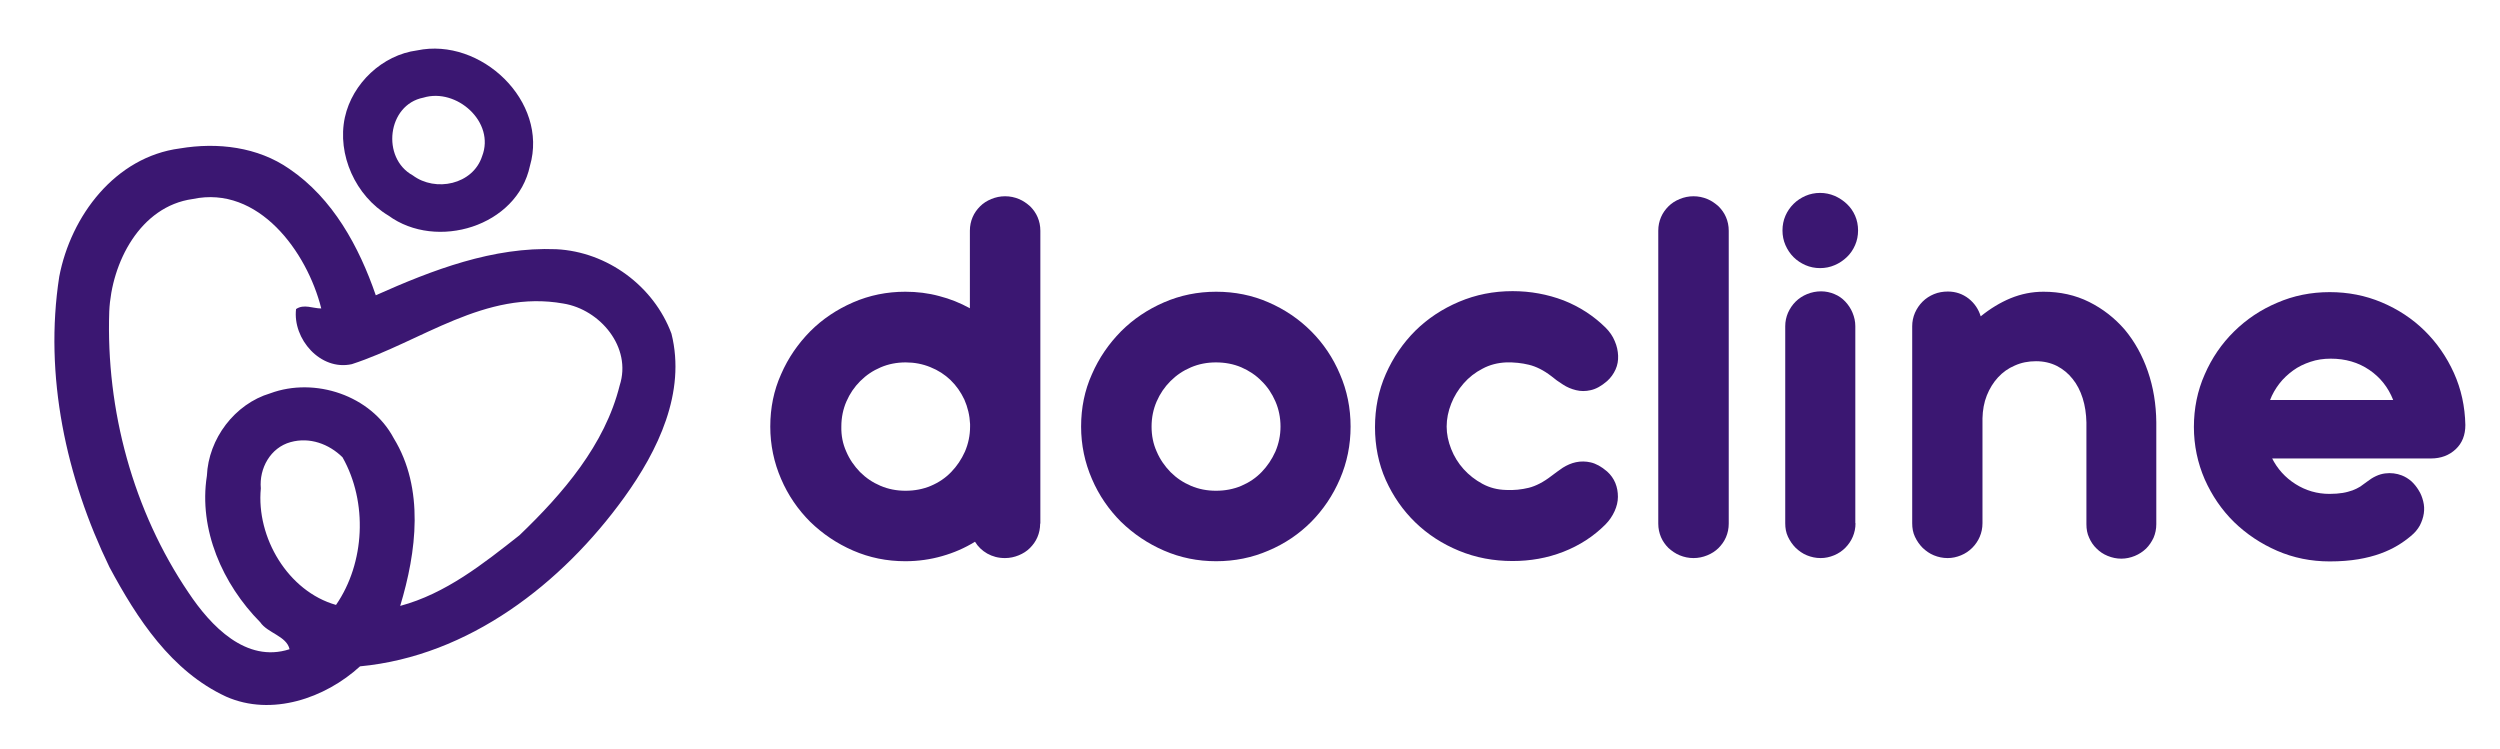
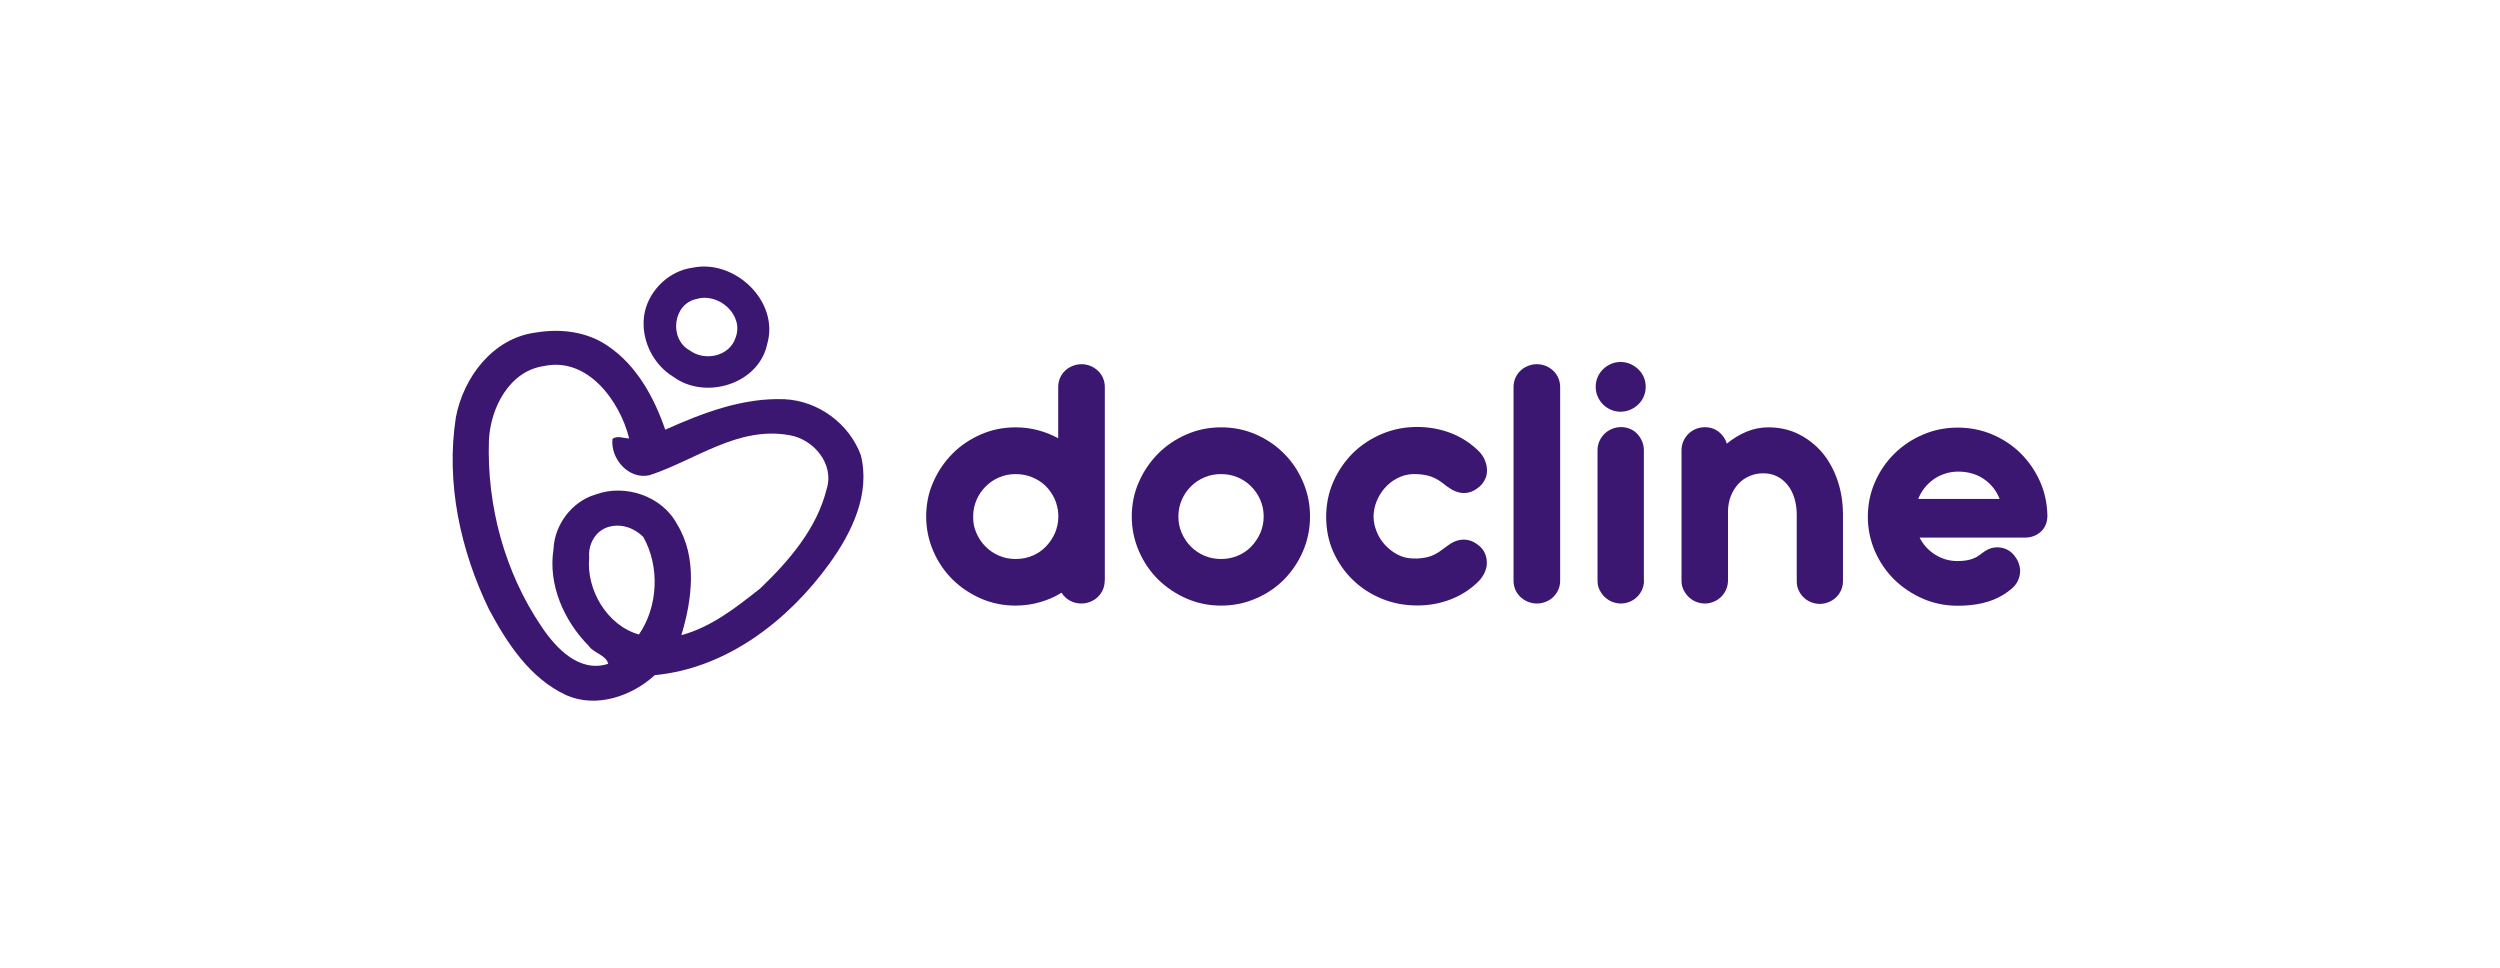
- <svg xmlns="http://www.w3.org/2000/svg" version="1.1" viewBox="320 180 1270 380" xml:space="preserve">
+ <svg xmlns="http://www.w3.org/2000/svg" version="1.1" viewBox="0 0 1920 743" xml:space="preserve">
  <style>.dl{fill:#3B1772}</style>
-   <path class="dl" d="M531.9,205.6c32.3-6.8,66.9,25.8,57.3,58.7c-6.5,30.7-47.4,43.1-71.9,25.2c-16.6-9.9-26.2-30.9-22.1-49.9C499,222.3,514.3,207.9,531.9,205.6z M535.1,229.6c-18.4,3.6-21.5,30.7-5.4,39.5c11.5,8.6,30.5,4.7,35.2-9.7C571.7,242,551.9,224.5,535.1,229.6z" />
-   <path class="dl" d="M411.4,255.4c19.1-3.2,39.5-0.8,55.6,10.4c22.1,15,35.4,39.5,43.9,64.2c28.9-12.9,59.6-24.7,91.7-23.4c25.9,1.3,49.5,18.7,58.5,42.9c7.5,29.9-6.9,59.5-24,83.2c-31.6,43.8-79,80.6-134.2,85.8c-17.7,16.2-44.9,25.6-68,15.4c-27.9-12.9-45.3-39.7-59.3-65.8c-22-45.4-33.3-97.2-25.5-147.6C356,289.7,378.5,259.7,411.4,255.4z M417.9,281.1c-26.7,3.7-41.3,32.3-42.4,57.1c-1.7,50.1,12.1,101.3,40.3,142.9c11.2,16.8,29.2,35.9,51.3,28.7c-1.5-6.7-11.2-8.2-14.9-13.7c-19.1-19.3-31.4-47.1-27.1-74.4c0.8-18.8,14.1-36.5,32.2-41.9c22.7-8.4,51.2,1.1,62.7,22.8c15.7,25.6,11.6,57.7,3.3,85.2c23.1-6.2,42.2-21.4,60.6-35.9c22-21.1,43.4-45.9,50.9-76.1c6.3-19.4-10-38.6-28.6-41.6c-39.7-7.1-72.1,19.3-107.5,30.8c-16,3.5-30.1-12.9-28.3-28c4-2.7,8.5-0.3,12.8-0.3C476,307.9,451.3,274,417.9,281.1z M467.6,404.6c-10.2,2.8-16,13.3-15.1,23.5c-2.4,24.9,13.8,52.3,38.2,59.2c14.7-21.3,16.2-52.2,3.3-75C487.1,405.5,477.3,401.9,467.6,404.6z" />
-   <path class="dl" d="M848.4,446c0,2.5-0.5,4.8-1.4,6.9c-0.9,2.1-2.2,3.9-3.8,5.5c-1.6,1.6-3.5,2.8-5.7,3.7c-2.2,0.9-4.5,1.4-7,1.4c-3.4,0-6.3-0.8-9-2.3c-2.6-1.5-4.7-3.5-6.2-6c-5.2,3.2-10.7,5.6-16.7,7.3c-5.9,1.7-12.2,2.6-18.7,2.6c-9.4,0-18.2-1.8-26.5-5.4c-8.3-3.6-15.5-8.5-21.8-14.6c-6.2-6.2-11.2-13.4-14.8-21.8c-3.6-8.3-5.5-17.2-5.5-26.6c0-9.5,1.8-18.4,5.5-26.6c3.6-8.3,8.6-15.5,14.8-21.8c6.2-6.2,13.5-11.1,21.8-14.7c8.3-3.6,17.1-5.4,26.5-5.4c5.9,0,11.7,0.7,17.2,2.2c5.5,1.4,10.7,3.5,15.6,6.2v-39.4c0-2.5,0.5-4.8,1.4-6.9c0.9-2.1,2.2-3.9,3.8-5.5c1.6-1.6,3.5-2.8,5.7-3.7c2.2-0.9,4.5-1.4,7-1.4c2.5,0,4.8,0.5,7,1.4c2.2,0.9,4,2.2,5.7,3.7c1.6,1.6,2.9,3.4,3.8,5.5c0.9,2.1,1.4,4.4,1.4,6.9V446z M749.9,409.4c1.7,4,4.1,7.4,7,10.4c3,3,6.4,5.3,10.4,7c4,1.7,8.2,2.5,12.7,2.5c4.6,0,8.9-0.8,12.9-2.5c4-1.7,7.4-4,10.3-7c2.9-3,5.2-6.4,7-10.4c1.7-4,2.6-8.2,2.6-12.7v-1.3c-0.2-4.4-1.2-8.5-2.9-12.4c-1.8-3.8-4.1-7.1-7-9.9c-2.9-2.8-6.3-5-10.3-6.6c-3.9-1.6-8.1-2.4-12.5-2.4c-4.5,0-8.7,0.8-12.7,2.5c-4,1.7-7.4,4-10.4,7c-3,3-5.3,6.4-7,10.3c-1.7,3.9-2.6,8.2-2.6,12.8C747.3,401.2,748.1,405.4,749.9,409.4z" />
-   <path class="dl" d="M874.7,370.1c3.6-8.3,8.6-15.5,14.8-21.8c6.2-6.2,13.5-11.1,21.8-14.7c8.3-3.6,17.1-5.4,26.5-5.4c9.5,0,18.4,1.8,26.6,5.4c8.3,3.6,15.5,8.5,21.7,14.7c6.2,6.2,11.1,13.5,14.6,21.8c3.6,8.3,5.4,17.2,5.4,26.6c0,9.4-1.8,18.2-5.4,26.6s-8.5,15.6-14.6,21.8c-6.2,6.2-13.4,11.1-21.7,14.6c-8.3,3.6-17.2,5.4-26.6,5.4c-9.4,0-18.2-1.8-26.5-5.4c-8.3-3.6-15.5-8.5-21.8-14.6c-6.2-6.2-11.2-13.4-14.8-21.8c-3.6-8.3-5.5-17.2-5.5-26.6C869.2,387.2,871,378.3,874.7,370.1z M907.6,409.4c1.7,4,4.1,7.4,7,10.4c3,3,6.4,5.3,10.4,7c4,1.7,8.2,2.5,12.7,2.5c4.6,0,8.9-0.8,12.9-2.5c4-1.7,7.4-4,10.3-7c2.9-3,5.2-6.4,7-10.4c1.7-4,2.6-8.2,2.6-12.7c0-4.6-0.9-8.9-2.6-12.8c-1.7-3.9-4-7.4-7-10.3c-2.9-3-6.4-5.3-10.3-7c-4-1.7-8.3-2.5-12.9-2.5c-4.5,0-8.7,0.8-12.7,2.5c-4,1.7-7.4,4-10.4,7c-3,3-5.3,6.4-7,10.3c-1.7,3.9-2.6,8.2-2.6,12.8C905,401.2,905.8,405.4,907.6,409.4z" />
-   <path class="dl" d="M1073.1,367.3c-3.7,1.9-6.9,4.4-9.6,7.5c-2.7,3.1-4.8,6.5-6.3,10.3c-1.5,3.8-2.3,7.7-2.3,11.6c0,3.8,0.8,7.6,2.3,11.4c1.5,3.8,3.6,7.2,6.3,10.2c2.7,3,5.9,5.5,9.6,7.5c3.7,2,7.7,3,12,3.1c4,0.2,7.8-0.2,11.5-1.1c3.6-0.9,7.5-2.9,11.5-6c1.8-1.4,3.8-2.8,5.8-4.2c2.1-1.3,4.3-2.3,6.7-2.8c2.4-0.5,4.9-0.5,7.5,0.1c2.6,0.6,5.4,2.1,8.3,4.6c1.9,1.7,3.3,3.7,4.2,5.9c0.9,2.2,1.3,4.5,1.3,7c0,2.4-0.6,4.9-1.7,7.3c-1.1,2.4-2.6,4.7-4.7,6.8c-6,6-13.1,10.6-21.3,13.8c-8.2,3.2-16.8,4.7-25.8,4.7c-9.7,0-18.7-1.7-27.2-5.2c-8.5-3.5-15.9-8.3-22.2-14.4c-6.3-6.1-11.3-13.3-15-21.5c-3.7-8.3-5.5-17.3-5.5-26.9c0-9.6,1.8-18.6,5.5-27c3.7-8.4,8.7-15.7,15-22c6.3-6.2,13.7-11.1,22.2-14.7s17.5-5.4,27.2-5.4c9.1,0,17.7,1.6,25.9,4.7c8.1,3.2,15.2,7.8,21.3,13.8c2.1,2.1,3.7,4.4,4.7,6.9c1.1,2.5,1.6,5,1.7,7.4c0.1,2.4-0.3,4.8-1.3,7c-1,2.2-2.4,4.2-4.3,5.9c-2.9,2.5-5.6,4-8.3,4.6c-2.6,0.6-5.1,0.6-7.5,0c-2.4-0.6-4.6-1.5-6.7-2.9c-2.1-1.3-4-2.7-5.8-4.2c-3.9-3-7.7-4.9-11.4-5.8c-3.7-0.9-7.5-1.3-11.6-1.2C1080.8,364.3,1076.8,365.3,1073.1,367.3z" />
-   <path class="dl" d="M1198.2,446c0,2.5-0.5,4.8-1.4,6.9c-0.9,2.1-2.2,3.9-3.8,5.5c-1.6,1.6-3.5,2.8-5.7,3.7c-2.2,0.9-4.5,1.4-7,1.4c-2.5,0-4.8-0.5-7-1.4c-2.2-0.9-4-2.2-5.7-3.7c-1.6-1.6-2.9-3.4-3.8-5.5c-0.9-2.1-1.4-4.4-1.4-6.9V297.2c0-2.5,0.5-4.8,1.4-6.9c0.9-2.1,2.2-3.9,3.8-5.5c1.6-1.6,3.5-2.8,5.7-3.7c2.2-0.9,4.5-1.4,7-1.4c2.5,0,4.8,0.5,7,1.4c2.2,0.9,4,2.2,5.7,3.7c1.6,1.6,2.9,3.4,3.8,5.5c0.9,2.1,1.4,4.4,1.4,6.9V446z" />
-   <path class="dl" d="M1227,289.6c1-2.3,2.4-4.3,4.1-6c1.7-1.7,3.8-3.1,6.1-4.1c2.3-1,4.8-1.5,7.4-1.5c2.6,0,5,0.5,7.4,1.5c2.3,1,4.4,2.4,6.2,4.1c1.8,1.7,3.2,3.7,4.2,6s1.5,4.8,1.5,7.5c0,2.6-0.5,5.1-1.5,7.4c-1,2.3-2.4,4.4-4.2,6.1c-1.8,1.7-3.8,3.1-6.2,4.1c-2.3,1-4.8,1.5-7.4,1.5c-2.6,0-5.1-0.5-7.4-1.5c-2.3-1-4.4-2.4-6.1-4.1c-1.7-1.7-3.1-3.8-4.1-6.1c-1-2.3-1.5-4.8-1.5-7.4C1225.5,294.4,1226,291.9,1227,289.6z M1262.6,445.8c0,2.5-0.5,4.8-1.4,6.9c-0.9,2.1-2.2,4-3.8,5.6c-1.6,1.6-3.5,2.9-5.7,3.8c-2.2,0.9-4.4,1.4-6.8,1.4c-2.5,0-4.8-0.5-7-1.4c-2.2-0.9-4-2.2-5.7-3.8c-1.6-1.6-2.9-3.5-3.9-5.6c-1-2.1-1.4-4.4-1.4-6.9V345.7c0-2.4,0.5-4.7,1.4-6.8c1-2.2,2.2-4,3.9-5.7c1.6-1.6,3.6-2.9,5.8-3.8c2.2-0.9,4.6-1.4,7.1-1.4c2.4,0,4.7,0.5,6.8,1.4c2.2,0.9,4,2.2,5.5,3.8c1.5,1.6,2.8,3.5,3.7,5.7c0.9,2.2,1.4,4.4,1.4,6.8V445.8z" />
-   <path class="dl" d="M1309.5,328.1c4,0,7.5,1.2,10.6,3.6c3,2.4,5,5.4,6.1,9c4.8-3.9,9.9-7,15.2-9.2c5.4-2.2,10.9-3.3,16.7-3.3c8.4,0,16.2,1.7,23.2,5.2s13,8.2,18.1,14.1c5,6,8.9,13,11.7,21.1c2.8,8.1,4.2,16.7,4.3,25.9v51.8c0,2.5-0.5,4.8-1.4,6.9c-1,2.1-2.2,3.9-3.8,5.5c-1.6,1.5-3.5,2.8-5.7,3.7c-2.2,0.9-4.5,1.4-6.9,1.4c-2.4,0-4.7-0.5-6.9-1.4c-2.2-0.9-4-2.1-5.6-3.7c-1.6-1.5-2.9-3.4-3.8-5.5c-1-2.1-1.4-4.4-1.4-6.9v-51.7c-0.1-4.4-0.7-8.5-1.9-12.3c-1.2-3.8-2.9-7.1-5.1-9.8c-2.2-2.8-4.9-5-8-6.6c-3.2-1.6-6.7-2.4-10.6-2.4c-3.9,0-7.5,0.7-10.8,2.2c-3.3,1.4-6.1,3.4-8.5,6c-2.4,2.6-4.3,5.7-5.7,9.2c-1.4,3.5-2.1,7.4-2.2,11.6v53.3c0,2.5-0.5,4.8-1.4,6.9c-0.9,2.1-2.2,4-3.8,5.6c-1.6,1.6-3.5,2.9-5.7,3.8c-2.2,0.9-4.4,1.4-6.8,1.4c-2.5,0-4.8-0.5-7-1.4c-2.2-0.9-4-2.2-5.7-3.8c-1.6-1.6-2.9-3.5-3.9-5.6c-1-2.1-1.4-4.4-1.4-6.9V345.7c0-2.4,0.5-4.7,1.4-6.8c1-2.2,2.2-4,3.9-5.7c1.6-1.6,3.6-2.9,5.8-3.8C1304.7,328.5,1307.1,328.1,1309.5,328.1z" />
-   <path class="dl" d="M1474.1,412.6c2.8,5.6,6.8,10,12,13.3c5.2,3.3,11,5,17.3,5c2.6,0,4.8-0.2,6.7-0.5c1.9-0.3,3.5-0.8,5-1.3c1.4-0.5,2.7-1.2,3.9-1.9c1.1-0.8,2.2-1.6,3.3-2.4c3.2-2.5,6.2-3.9,9.3-4.3c3-0.4,5.9,0,8.5,1c1.8,0.7,3.4,1.7,4.9,3c1.4,1.3,2.7,2.9,3.7,4.6c1.1,1.7,1.8,3.6,2.3,5.6c0.5,2,0.6,4,0.3,6.1c-0.3,2.1-1,4.1-2,6.1c-1.1,2-2.6,3.8-4.7,5.5c-1.9,1.6-4.1,3.2-6.6,4.7c-2.5,1.5-5.4,2.9-8.7,4.1c-3.3,1.2-7.1,2.2-11.3,2.9c-4.2,0.7-9,1.1-14.5,1.1c-9.5,0-18.4-1.8-26.7-5.4c-8.3-3.6-15.6-8.5-21.9-14.6c-6.3-6.2-11.2-13.4-14.9-21.7c-3.6-8.3-5.5-17.2-5.5-26.6s1.8-18.4,5.5-26.7c3.6-8.3,8.6-15.6,14.9-21.8c6.3-6.2,13.6-11.1,21.9-14.6c8.3-3.6,17.2-5.4,26.7-5.4c9.3,0,18.1,1.7,26.4,5.2c8.3,3.5,15.6,8.3,21.8,14.4c6.2,6.1,11.2,13.3,14.9,21.5c3.7,8.2,5.6,17,5.8,26.4c0,5.1-1.6,9.2-4.9,12.3c-3.3,3.1-7.5,4.7-12.6,4.7H1474.1z M1535.7,383.1c-2.5-6.3-6.5-11.4-12.1-15.2c-5.6-3.8-12.1-5.7-19.6-5.7c-3.6,0-7.1,0.5-10.3,1.6c-3.3,1.1-6.2,2.5-8.8,4.4c-2.6,1.9-5,4.1-7,6.7c-2,2.6-3.6,5.4-4.7,8.3H1535.7z" />
+   <g>
+     <g>
+       <path class="dl" d="M531.9,205.6c32.3-6.8,66.9,25.8,57.3,58.7c-6.5,30.7-47.4,43.1-71.9,25.2c-16.6-9.9-26.2-30.9-22.1-49.9       C499,222.3,514.3,207.9,531.9,205.6z M535.1,229.6c-18.4,3.6-21.5,30.7-5.4,39.5c11.5,8.6,30.5,4.7,35.2-9.7       C571.7,242,551.9,224.5,535.1,229.6z" />
+       <path class="dl" d="M411.4,255.4c19.1-3.2,39.5-0.8,55.6,10.4c22.1,15,35.4,39.5,43.9,64.2c28.9-12.9,59.6-24.7,91.7-23.4       c25.9,1.3,49.5,18.7,58.5,42.9c7.5,29.9-6.9,59.5-24,83.2c-31.6,43.8-79,80.6-134.2,85.8c-17.7,16.2-44.9,25.6-68,15.4       c-27.9-12.9-45.3-39.7-59.3-65.8c-22-45.4-33.3-97.2-25.5-147.6C356,289.7,378.5,259.7,411.4,255.4z M417.9,281.1       c-26.7,3.7-41.3,32.3-42.4,57.1c-1.7,50.1,12.1,101.3,40.3,142.9c11.2,16.8,29.2,35.9,51.3,28.7c-1.5-6.7-11.2-8.2-14.9-13.7       c-19.1-19.3-31.4-47.1-27.1-74.4c0.8-18.8,14.1-36.5,32.2-41.9c22.7-8.4,51.2,1.1,62.7,22.8c15.7,25.6,11.6,57.7,3.3,85.2       c23.1-6.2,42.2-21.4,60.6-35.9c22-21.1,43.4-45.9,50.9-76.1c6.3-19.4-10-38.6-28.6-41.6c-39.7-7.1-72.1,19.3-107.5,30.8       c-16,3.5-30.1-12.9-28.3-28c4-2.7,8.5-0.3,12.8-0.3C476,307.9,451.3,274,417.9,281.1z M467.6,404.6       c-10.2,2.8-16,13.3-15.1,23.5c-2.4,24.9,13.8,52.3,38.2,59.2c14.7-21.3,16.2-52.2,3.3-75       C487.1,405.5,477.3,401.9,467.6,404.6z" />
+     </g>
+     <g>
+       <path class="dl" d="M848.4,446c0,2.5-0.5,4.8-1.4,6.9c-0.9,2.1-2.2,3.9-3.8,5.5c-1.6,1.6-3.5,2.8-5.7,3.7c-2.2,0.9-4.5,1.4-7,1.4       c-3.4,0-6.3-0.8-9-2.3c-2.6-1.5-4.7-3.5-6.2-6c-5.2,3.2-10.7,5.6-16.7,7.3c-5.9,1.7-12.2,2.6-18.7,2.6       c-9.4,0-18.2-1.8-26.5-5.4c-8.3-3.6-15.5-8.5-21.8-14.6c-6.2-6.2-11.2-13.4-14.8-21.8c-3.6-8.3-5.5-17.2-5.5-26.6       c0-9.5,1.8-18.4,5.5-26.6c3.6-8.3,8.6-15.5,14.8-21.8c6.2-6.2,13.5-11.1,21.8-14.7c8.3-3.6,17.1-5.4,26.5-5.4       c5.9,0,11.7,0.7,17.2,2.2c5.5,1.4,10.7,3.5,15.6,6.2v-39.4c0-2.5,0.5-4.8,1.4-6.9c0.9-2.1,2.2-3.9,3.8-5.5       c1.6-1.6,3.5-2.8,5.7-3.7c2.2-0.9,4.5-1.4,7-1.4c2.5,0,4.8,0.5,7,1.4c2.2,0.9,4,2.2,5.7,3.7c1.6,1.6,2.9,3.4,3.8,5.5       c0.9,2.1,1.4,4.4,1.4,6.9V446z M749.9,409.4c1.7,4,4.1,7.4,7,10.4c3,3,6.4,5.3,10.4,7c4,1.7,8.2,2.5,12.7,2.5       c4.6,0,8.9-0.8,12.9-2.5c4-1.7,7.4-4,10.3-7c2.9-3,5.2-6.4,7-10.4c1.7-4,2.6-8.2,2.6-12.7v-1.3       c-0.2-4.4-1.2-8.5-2.9-12.4c-1.8-3.8-4.1-7.1-7-9.9c-2.9-2.8-6.3-5-10.3-6.6c-3.9-1.6-8.1-2.4-12.5-2.4       c-4.5,0-8.7,0.8-12.7,2.5c-4,1.7-7.4,4-10.4,7c-3,3-5.3,6.4-7,10.3c-1.7,3.9-2.6,8.2-2.6,12.8       C747.3,401.2,748.1,405.4,749.9,409.4z" />
+       <path class="dl" d="M874.7,370.1c3.6-8.3,8.6-15.5,14.8-21.8c6.2-6.2,13.5-11.1,21.8-14.7c8.3-3.6,17.1-5.4,26.5-5.4       c9.5,0,18.4,1.8,26.6,5.4c8.3,3.6,15.5,8.5,21.7,14.7c6.2,6.2,11.1,13.5,14.6,21.8c3.6,8.3,5.4,17.2,5.4,26.6       c0,9.4-1.8,18.2-5.4,26.6s-8.5,15.6-14.6,21.8c-6.2,6.2-13.4,11.1-21.7,14.6c-8.3,3.6-17.2,5.4-26.6,5.4       c-9.4,0-18.2-1.8-26.5-5.4c-8.3-3.6-15.5-8.5-21.8-14.6c-6.2-6.2-11.2-13.4-14.8-21.8c-3.6-8.3-5.5-17.2-5.5-26.6       C869.2,387.2,871,378.3,874.7,370.1z M907.6,409.4c1.7,4,4.1,7.4,7,10.4c3,3,6.4,5.3,10.4,7c4,1.7,8.2,2.5,12.7,2.5       c4.6,0,8.9-0.8,12.9-2.5c4-1.7,7.4-4,10.3-7c2.9-3,5.2-6.4,7-10.4c1.7-4,2.6-8.2,2.6-12.7c0-4.6-0.9-8.9-2.6-12.8       c-1.7-3.9-4-7.4-7-10.3c-2.9-3-6.4-5.3-10.3-7c-4-1.7-8.3-2.5-12.9-2.5c-4.5,0-8.7,0.8-12.7,2.5c-4,1.7-7.4,4-10.4,7       c-3,3-5.3,6.4-7,10.3c-1.7,3.9-2.6,8.2-2.6,12.8C905,401.2,905.8,405.4,907.6,409.4z" />
+       <path class="dl" d="M1073.1,367.3c-3.7,1.9-6.9,4.4-9.6,7.5c-2.7,3.1-4.8,6.5-6.3,10.3c-1.5,3.8-2.3,7.7-2.3,11.6       c0,3.8,0.8,7.6,2.3,11.4c1.5,3.8,3.6,7.2,6.3,10.2c2.7,3,5.9,5.5,9.6,7.5c3.7,2,7.7,3,12,3.1c4,0.2,7.8-0.2,11.5-1.1       c3.6-0.9,7.5-2.9,11.5-6c1.8-1.4,3.8-2.8,5.8-4.2c2.1-1.3,4.3-2.3,6.7-2.8c2.4-0.5,4.9-0.5,7.5,0.1c2.6,0.6,5.4,2.1,8.3,4.6       c1.9,1.7,3.3,3.7,4.2,5.9c0.9,2.2,1.3,4.5,1.3,7c0,2.4-0.6,4.9-1.7,7.3c-1.1,2.4-2.6,4.7-4.7,6.8c-6,6-13.1,10.6-21.3,13.8       c-8.2,3.2-16.8,4.7-25.8,4.7c-9.7,0-18.7-1.7-27.2-5.2c-8.5-3.5-15.9-8.3-22.2-14.4c-6.3-6.1-11.3-13.3-15-21.5       c-3.7-8.3-5.5-17.3-5.5-26.9c0-9.6,1.8-18.6,5.5-27c3.7-8.4,8.7-15.7,15-22c6.3-6.2,13.7-11.1,22.2-14.7s17.5-5.4,27.2-5.4       c9.1,0,17.7,1.6,25.9,4.7c8.1,3.2,15.2,7.8,21.3,13.8c2.1,2.1,3.7,4.4,4.7,6.9c1.1,2.5,1.6,5,1.7,7.4c0.1,2.4-0.3,4.8-1.3,7       c-1,2.2-2.4,4.2-4.3,5.9c-2.9,2.5-5.6,4-8.3,4.6c-2.6,0.6-5.1,0.6-7.5,0c-2.4-0.6-4.6-1.5-6.7-2.9c-2.1-1.3-4-2.7-5.8-4.2       c-3.9-3-7.7-4.9-11.4-5.8c-3.7-0.9-7.5-1.3-11.6-1.2C1080.8,364.3,1076.8,365.3,1073.1,367.3z" />
+       <path class="dl" d="M1198.2,446c0,2.5-0.5,4.8-1.4,6.9c-0.9,2.1-2.2,3.9-3.8,5.5c-1.6,1.6-3.5,2.8-5.7,3.7       c-2.2,0.9-4.5,1.4-7,1.4c-2.5,0-4.8-0.5-7-1.4c-2.2-0.9-4-2.2-5.7-3.7c-1.6-1.6-2.9-3.4-3.8-5.5c-0.9-2.1-1.4-4.4-1.4-6.9       V297.2c0-2.5,0.5-4.8,1.4-6.9c0.9-2.1,2.2-3.9,3.8-5.5c1.6-1.6,3.5-2.8,5.7-3.7c2.2-0.9,4.5-1.4,7-1.4c2.5,0,4.8,0.5,7,1.4       c2.2,0.9,4,2.2,5.7,3.7c1.6,1.6,2.9,3.4,3.8,5.5c0.9,2.1,1.4,4.4,1.4,6.9V446z" />
+       <path class="dl" d="M1227,289.6c1-2.3,2.4-4.3,4.1-6c1.7-1.7,3.8-3.1,6.1-4.1c2.3-1,4.8-1.5,7.4-1.5c2.6,0,5,0.5,7.4,1.5       c2.3,1,4.4,2.4,6.2,4.1c1.8,1.7,3.2,3.7,4.2,6s1.5,4.8,1.5,7.5c0,2.6-0.5,5.1-1.5,7.4c-1,2.3-2.4,4.4-4.2,6.1       c-1.8,1.7-3.8,3.1-6.2,4.1c-2.3,1-4.8,1.5-7.4,1.5c-2.6,0-5.1-0.5-7.4-1.5c-2.3-1-4.4-2.4-6.1-4.1c-1.7-1.7-3.1-3.8-4.1-6.1       c-1-2.3-1.5-4.8-1.5-7.4C1225.5,294.4,1226,291.9,1227,289.6z M1262.6,445.8c0,2.5-0.5,4.8-1.4,6.9c-0.9,2.1-2.2,4-3.8,5.6       c-1.6,1.6-3.5,2.9-5.7,3.8c-2.2,0.9-4.4,1.4-6.8,1.4c-2.5,0-4.8-0.5-7-1.4c-2.2-0.9-4-2.2-5.7-3.8c-1.6-1.6-2.9-3.5-3.9-5.6       c-1-2.1-1.4-4.4-1.4-6.9V345.7c0-2.4,0.5-4.7,1.4-6.8c1-2.2,2.2-4,3.9-5.7c1.6-1.6,3.6-2.9,5.8-3.8c2.2-0.9,4.6-1.4,7.1-1.4       c2.4,0,4.7,0.5,6.8,1.4c2.2,0.9,4,2.2,5.5,3.8c1.5,1.6,2.8,3.5,3.7,5.7c0.9,2.2,1.4,4.4,1.4,6.8V445.8z" />
+       <path class="dl" d="M1309.5,328.1c4,0,7.5,1.2,10.6,3.6c3,2.4,5,5.4,6.1,9c4.8-3.9,9.9-7,15.2-9.2c5.4-2.2,10.9-3.3,16.7-3.3       c8.4,0,16.2,1.7,23.2,5.2s13,8.2,18.1,14.1c5,6,8.9,13,11.7,21.1c2.8,8.1,4.2,16.7,4.3,25.9v51.8c0,2.5-0.5,4.8-1.4,6.9       c-1,2.1-2.2,3.9-3.8,5.5c-1.6,1.5-3.5,2.8-5.7,3.7c-2.2,0.9-4.5,1.4-6.9,1.4c-2.4,0-4.7-0.5-6.9-1.4c-2.2-0.9-4-2.1-5.6-3.7       c-1.6-1.5-2.9-3.4-3.8-5.5c-1-2.1-1.4-4.4-1.4-6.9v-51.7c-0.1-4.4-0.7-8.5-1.9-12.3c-1.2-3.8-2.9-7.1-5.1-9.8       c-2.2-2.8-4.9-5-8-6.6c-3.2-1.6-6.7-2.4-10.6-2.4c-3.9,0-7.5,0.7-10.8,2.2c-3.3,1.4-6.1,3.4-8.5,6c-2.4,2.6-4.3,5.7-5.7,9.2       c-1.4,3.5-2.1,7.4-2.2,11.6v53.3c0,2.5-0.5,4.8-1.4,6.9c-0.9,2.1-2.2,4-3.8,5.6c-1.6,1.6-3.5,2.9-5.7,3.8       c-2.2,0.9-4.4,1.4-6.8,1.4c-2.5,0-4.8-0.5-7-1.4c-2.2-0.9-4-2.2-5.7-3.8c-1.6-1.6-2.9-3.5-3.9-5.6c-1-2.1-1.4-4.4-1.4-6.9       V345.7c0-2.4,0.5-4.7,1.4-6.8c1-2.2,2.2-4,3.9-5.7c1.6-1.6,3.6-2.9,5.8-3.8C1304.7,328.5,1307.1,328.1,1309.5,328.1z" />
+       <path class="dl" d="M1474.1,412.6c2.8,5.6,6.8,10,12,13.3c5.2,3.3,11,5,17.3,5c2.6,0,4.8-0.2,6.7-0.5c1.9-0.3,3.5-0.8,5-1.3       c1.4-0.5,2.7-1.2,3.9-1.9c1.1-0.8,2.2-1.6,3.3-2.4c3.2-2.5,6.2-3.9,9.3-4.3c3-0.4,5.9,0,8.5,1c1.8,0.7,3.4,1.7,4.9,3       c1.4,1.3,2.7,2.9,3.7,4.6c1.1,1.7,1.8,3.6,2.3,5.6c0.5,2,0.6,4,0.3,6.1c-0.3,2.1-1,4.1-2,6.1c-1.1,2-2.6,3.8-4.7,5.5       c-1.9,1.6-4.1,3.2-6.6,4.7c-2.5,1.5-5.4,2.9-8.7,4.1c-3.3,1.2-7.1,2.2-11.3,2.9c-4.2,0.7-9,1.1-14.5,1.1       c-9.5,0-18.4-1.8-26.7-5.4c-8.3-3.6-15.6-8.5-21.9-14.6c-6.3-6.2-11.2-13.4-14.9-21.7c-3.6-8.3-5.5-17.2-5.5-26.6       s1.8-18.4,5.5-26.7c3.6-8.3,8.6-15.6,14.9-21.8c6.3-6.2,13.6-11.1,21.9-14.6c8.3-3.6,17.2-5.4,26.7-5.4       c9.3,0,18.1,1.7,26.4,5.2c8.3,3.5,15.6,8.3,21.8,14.4c6.2,6.1,11.2,13.3,14.9,21.5c3.7,8.2,5.6,17,5.8,26.4       c0,5.1-1.6,9.2-4.9,12.3c-3.3,3.1-7.5,4.7-12.6,4.7H1474.1z M1535.7,383.1c-2.5-6.3-6.5-11.4-12.1-15.2       c-5.6-3.8-12.1-5.7-19.6-5.7c-3.6,0-7.1,0.5-10.3,1.6c-3.3,1.1-6.2,2.5-8.8,4.4c-2.6,1.9-5,4.1-7,6.7       c-2,2.6-3.6,5.4-4.7,8.3H1535.7z" />
+     </g>
+   </g>
</svg>
